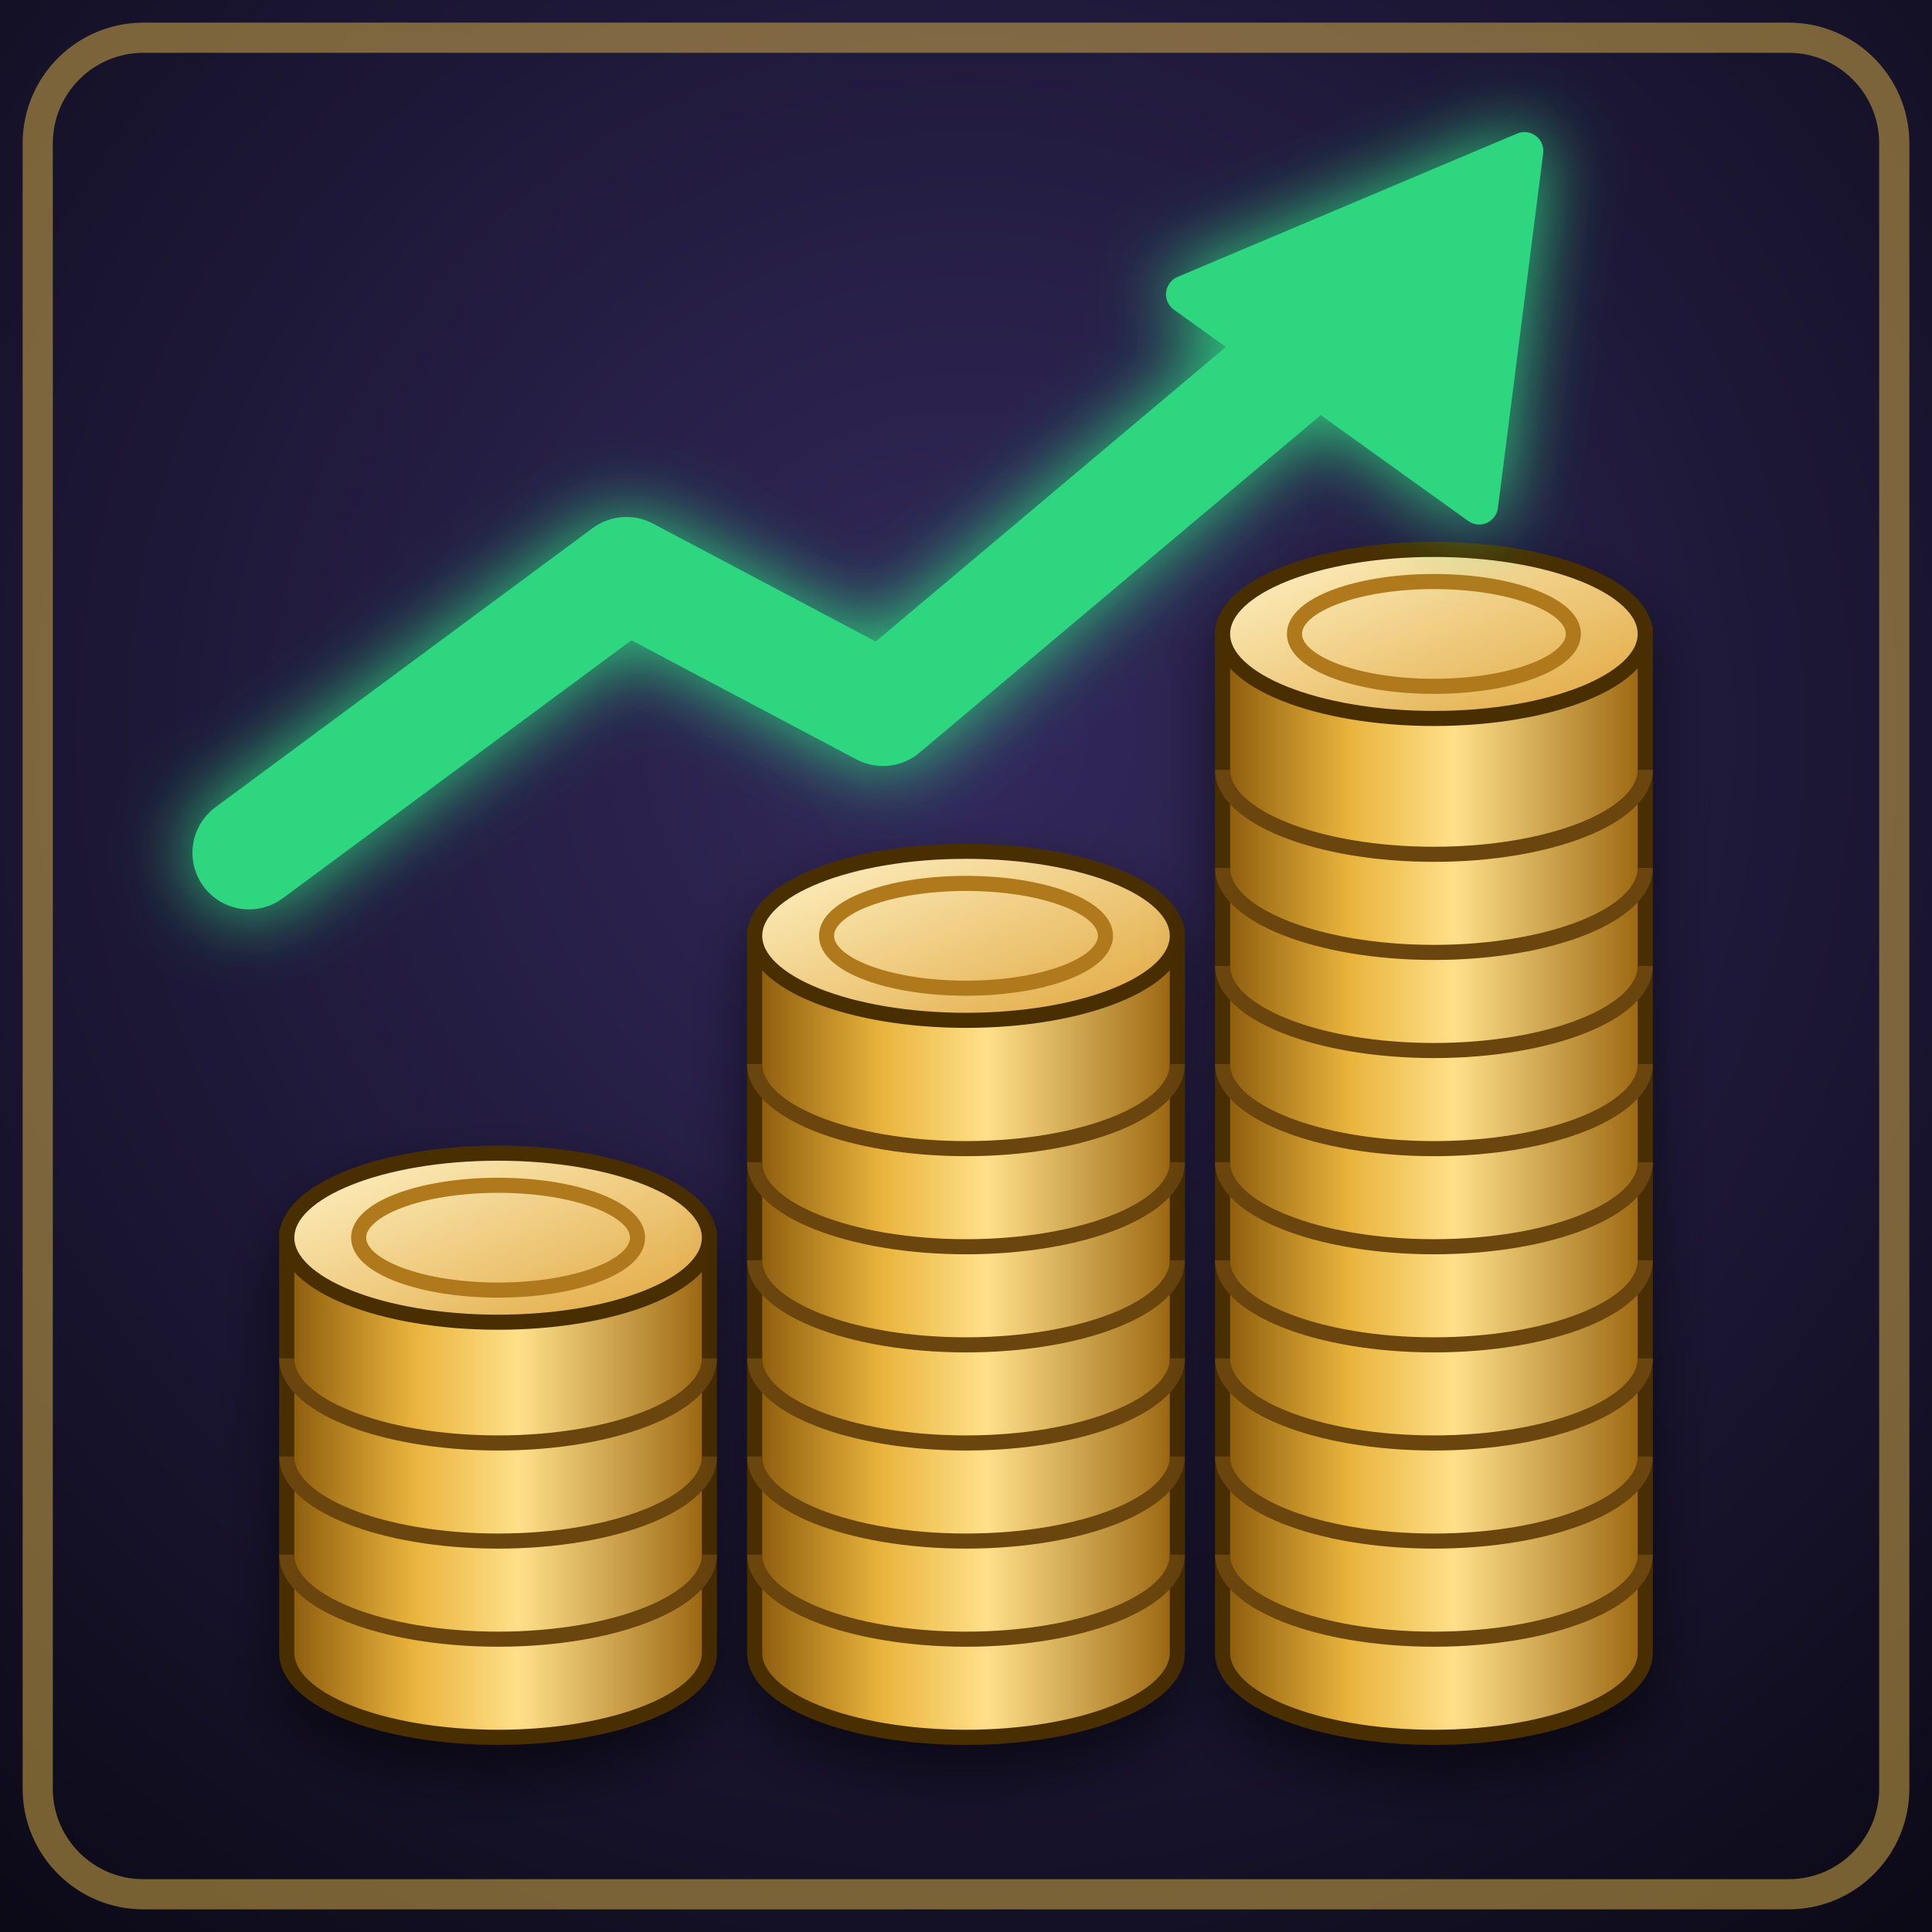
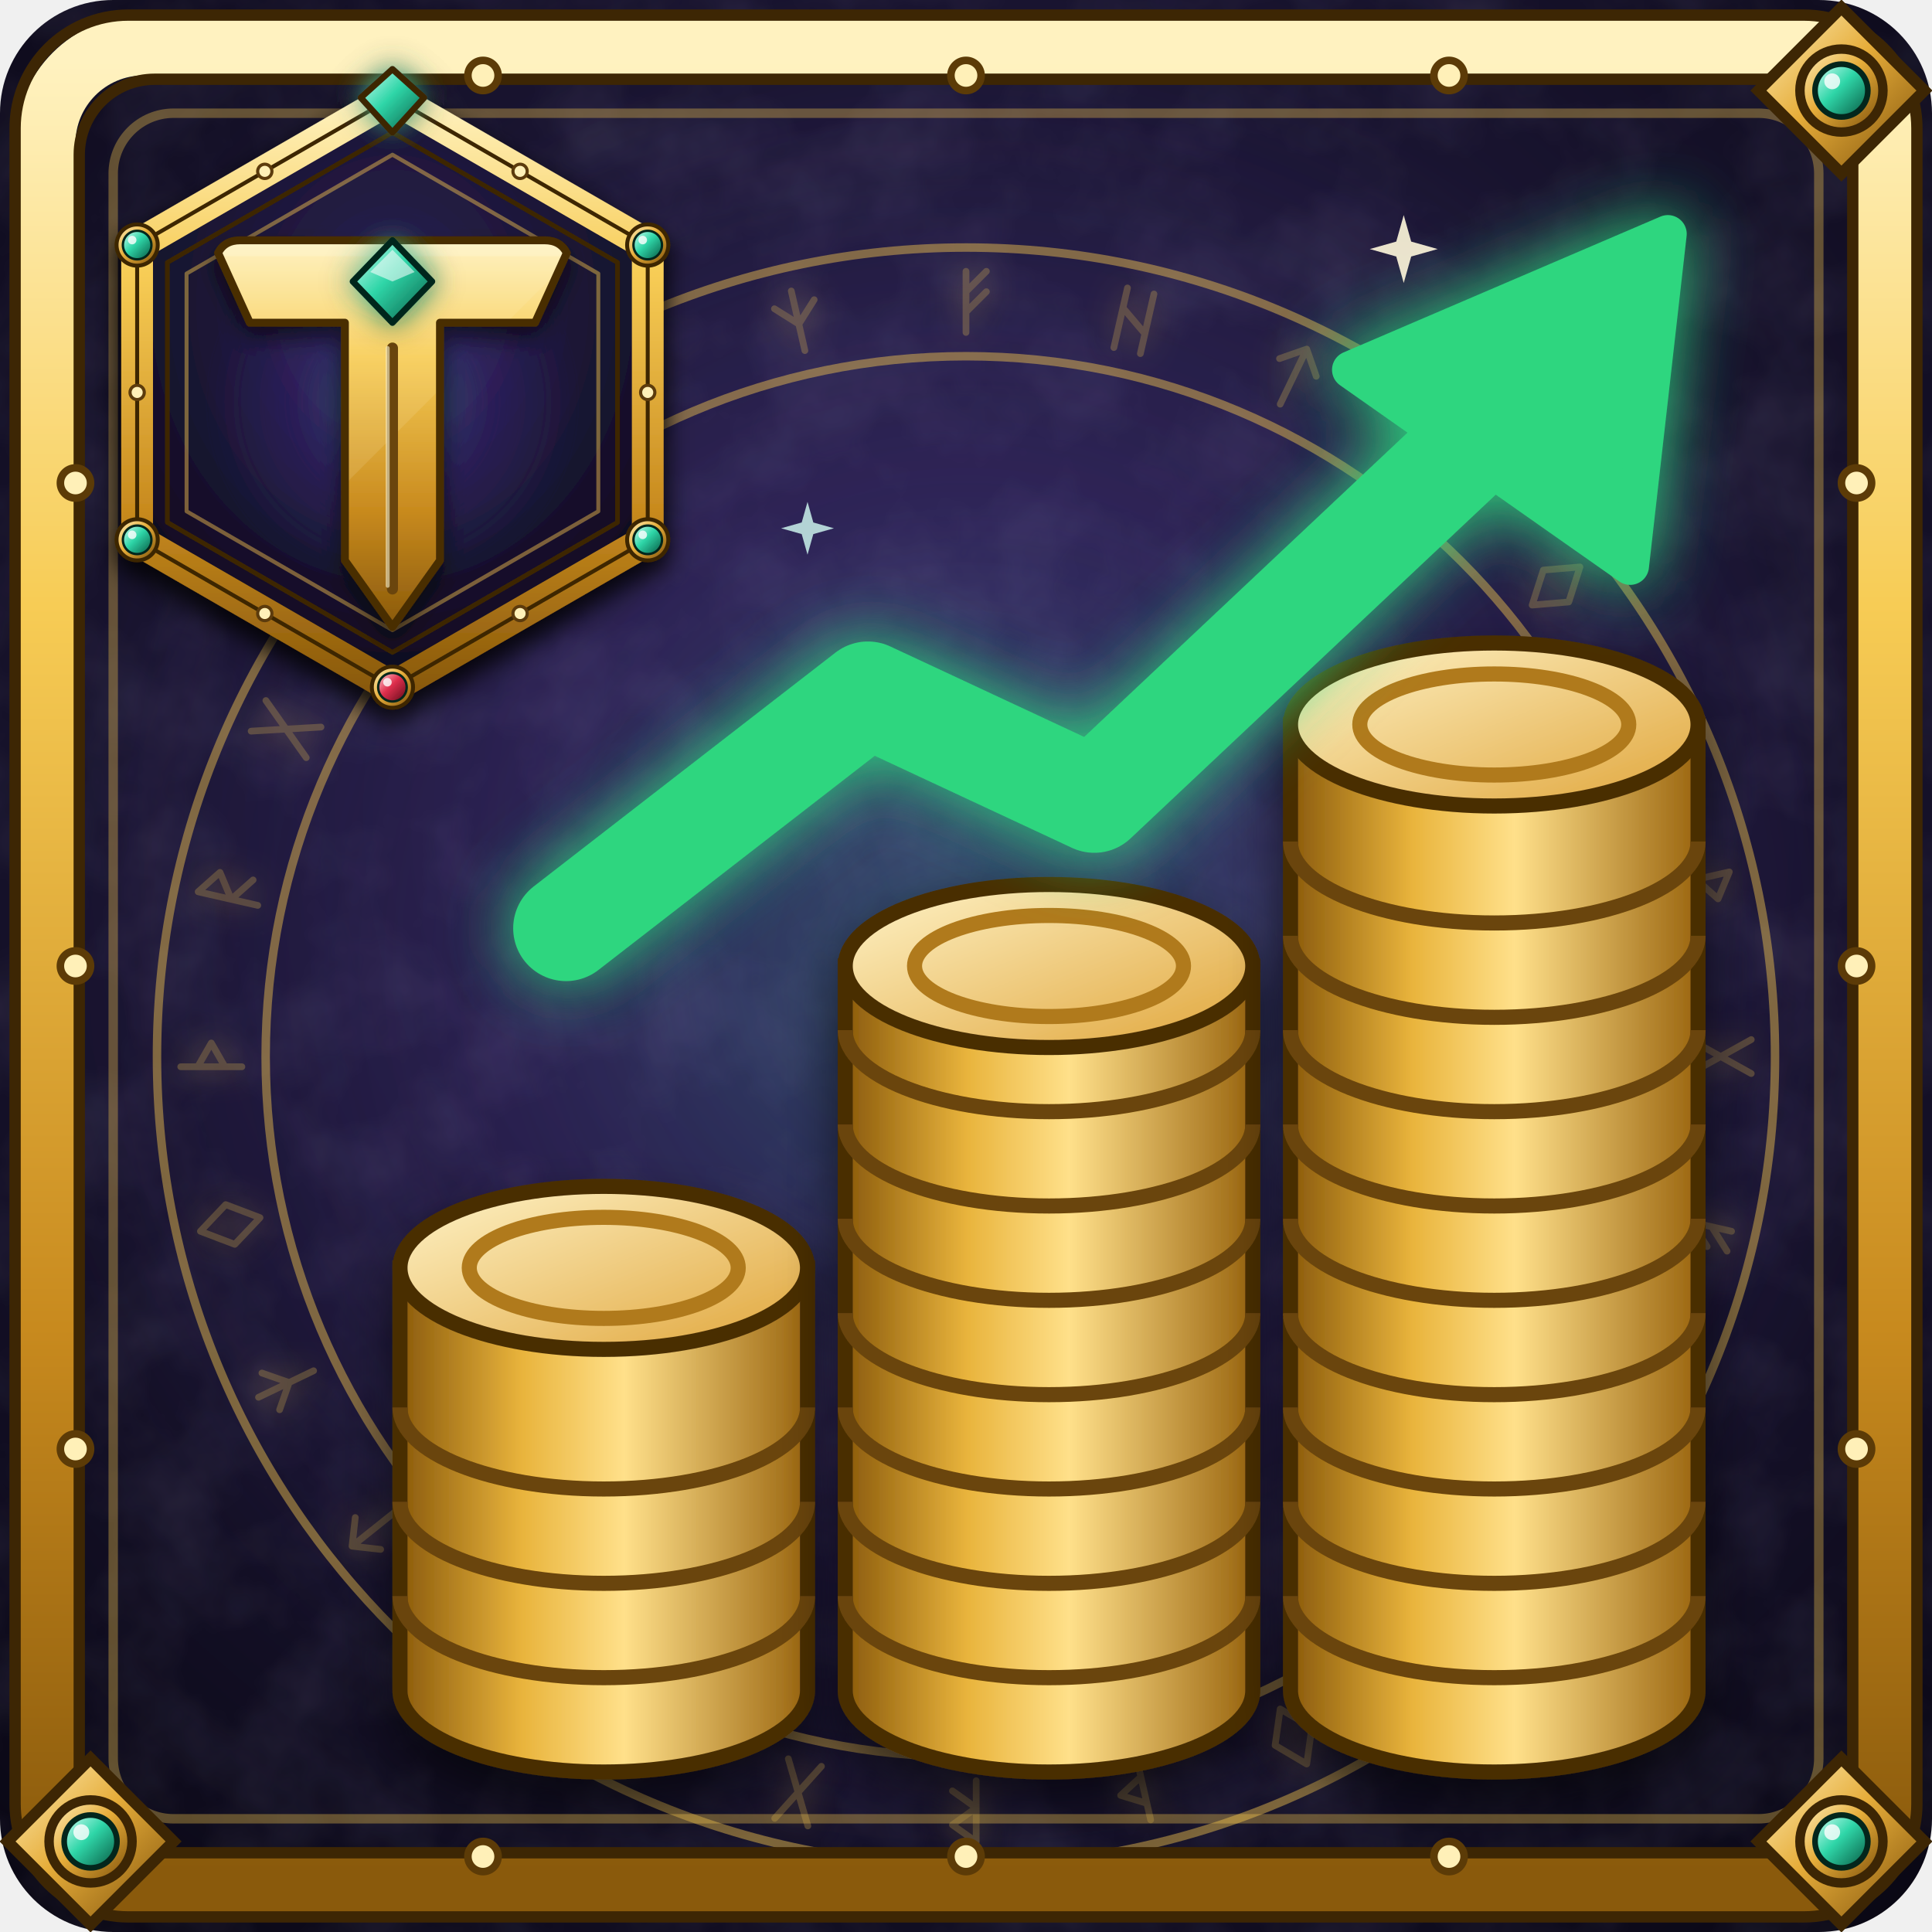
<svg xmlns="http://www.w3.org/2000/svg" viewBox="0 0 512 512">
  <defs>
-     <radialGradient id="bg" cx="50%" cy="38%" r="78%">
-       <stop offset="0" stop-color="#33295c" />
-       <stop offset="0.6" stop-color="#1b1633" />
-       <stop offset="1" stop-color="#0c0a17" />
+     <radialGradient id="bg" cx="50%" cy="42%" r="75%">
+       <stop offset="0" stop-color="#2e2652" />
+       <stop offset="0.55" stop-color="#191430" />
+       <stop offset="1" stop-color="#090713" />
+     </radialGradient>
+     <radialGradient id="arcane" cx="50%" cy="50%" r="50%">
+       <stop offset="0" stop-color="#3fe0c0" stop-opacity="0.35" />
+       <stop offset="0.5" stop-color="#6a4bd8" stop-opacity="0.18" />
+       <stop offset="1" stop-color="#6a4bd8" stop-opacity="0" />
+     </radialGradient>
+     <radialGradient id="hexFill" cx="50%" cy="35%" r="70%">
+       <stop offset="0" stop-color="#2a2150" />
+       <stop offset="1" stop-color="#0d0a1c" />
    </radialGradient>
    <linearGradient id="gold" x1="0" y1="0" x2="0" y2="1">
-       <stop offset="0" stop-color="#fff0b8" />
-       <stop offset="0.35" stop-color="#f6c94f" />
-       <stop offset="1" stop-color="#a66f12" />
+       <stop offset="0" stop-color="#fff2c0" />
+       <stop offset="0.3" stop-color="#f7cc55" />
+       <stop offset="0.7" stop-color="#c88a1e" />
+       <stop offset="1" stop-color="#8a5a0c" />
+     </linearGradient>
+     <linearGradient id="goldDiag" x1="0" y1="0" x2="1" y2="1">
+       <stop offset="0" stop-color="#fff2c0" />
+       <stop offset="0.45" stop-color="#e6ad3a" />
+       <stop offset="1" stop-color="#7a4d08" />
    </linearGradient>
    <linearGradient id="goldSide" x1="0" y1="0" x2="1" y2="0">
      <stop offset="0" stop-color="#8a5a0c" />
      <stop offset="0.3" stop-color="#e9b43c" />
      <stop offset="0.55" stop-color="#ffe08a" />
      <stop offset="1" stop-color="#9a650f" />
    </linearGradient>
    <linearGradient id="goldTop" x1="0" y1="0" x2="1" y2="1">
      <stop offset="0" stop-color="#fff4c9" />
      <stop offset="1" stop-color="#e0a53a" />
    </linearGradient>
    <linearGradient id="gem" x1="0" y1="0" x2="1" y2="1">
-       <stop offset="0" stop-color="#b9fff0" />
-       <stop offset="0.5" stop-color="#2fd6a8" />
-       <stop offset="1" stop-color="#0b7a5c" />
-     </linearGradient>
-     <filter id="glow" x="-50%" y="-50%" width="200%" height="200%">
-       <feGaussianBlur stdDeviation="10" result="b" />
+       <stop offset="0" stop-color="#d4fff5" />
+       <stop offset="0.45" stop-color="#2fd6a8" />
+       <stop offset="1" stop-color="#075640" />
+     </linearGradient>
+     <linearGradient id="ruby" x1="0" y1="0" x2="1" y2="1">
+       <stop offset="0" stop-color="#ffd0d6" />
+       <stop offset="0.45" stop-color="#e0304e" />
+       <stop offset="1" stop-color="#5c0816" />
+     </linearGradient>
+     <filter id="stone" x="0" y="0" width="100%" height="100%">
+       <feTurbulence type="fractalNoise" baseFrequency="0.035" numOctaves="4" seed="7" result="n" />
+       <feColorMatrix in="n" type="matrix" values="0 0 0 0 0.75  0 0 0 0 0.7  0 0 0 0 1  0 0 0 0.9 -0.35" />
+     </filter>
+     <filter id="glow" x="-60%" y="-60%" width="220%" height="220%">
+       <feGaussianBlur stdDeviation="9" result="b" />
      <feMerge>
        <feMergeNode in="b" />
        <feMergeNode in="SourceGraphic" />
      </feMerge>
    </filter>
+     <filter id="softGlow" x="-60%" y="-60%" width="220%" height="220%">
+       <feGaussianBlur stdDeviation="4" result="b" />
+       <feMerge>
+         <feMergeNode in="b" />
+         <feMergeNode in="SourceGraphic" />
+       </feMerge>
+     </filter>
    <filter id="shadow" x="-30%" y="-30%" width="160%" height="160%">
-       <feDropShadow dx="0" dy="8" stdDeviation="8" flood-color="#000" flood-opacity="0.55" />
-     </filter>
+       <feDropShadow dx="0" dy="7" stdDeviation="7" flood-color="#000" flood-opacity="0.6" />
+     </filter>
+     <clipPath id="tClip">
+       <path d="M146 168 Q150 160 160 160 H352 Q362 160 366 168 L346 212 H286 V362 L256 404 L226 362 V212 H166 Z" />
+     </clipPath>
+     <clipPath id="frameClip">
+       <rect width="512" height="512" rx="30" />
+     </clipPath>
  </defs>
-   <rect width="512" height="512" fill="url(#bg)" />
-   <g filter="url(#shadow)">
-     <path d="M76 328 L76 438 A56 22.4 0 0 0 188 438 L188 328 Z" fill="url(#goldSide)" stroke="#4a2f05" stroke-width="4" />
-     <path d="M76 412 A56 22.4 0 0 0 188 412" fill="none" stroke="#6b4508" stroke-width="4" />
-     <path d="M76 386 A56 22.4 0 0 0 188 386" fill="none" stroke="#6b4508" stroke-width="4" />
-     <path d="M76 360 A56 22.4 0 0 0 188 360" fill="none" stroke="#6b4508" stroke-width="4" />
-     <ellipse cx="132" cy="328" rx="56" ry="22.4" fill="url(#goldTop)" stroke="#4a2f05" stroke-width="4" />
-     <ellipse cx="132" cy="328" rx="36.96" ry="13.888" fill="none" stroke="#b07a1c" stroke-width="4" />
+   <g clip-path="url(#frameClip)">
+     <rect width="512" height="512" fill="url(#bg)" />
+     <rect width="512" height="512" filter="url(#stone)" opacity="0.18" />
+     <circle cx="256" cy="256" r="250" fill="url(#arcane)" opacity="0.7" />
+     <g fill="none" stroke="#f6c94f" stroke-width="1.98" stroke-linecap="round" stroke-linejoin="round" opacity="0.28" filter="url(#softGlow)">
+       <path d="M0 -9 V9 M0 -3 L6 -9 M0 3 L6 -3" transform="translate(256 80) rotate(0) scale(0.9)" />
+       <path d="M-4 -9 V9 M4 -9 V9 M-4 -3 L4 3" transform="translate(300.5 85.01) rotate(12.86) scale(0.9)" />
+       <path d="M0 -9 V9 M0 -9 L-6 -3 M0 -9 L6 -3" transform="translate(342.78 99.81) rotate(25.71) scale(0.9)" />
+       <path d="M0 -9 V9 M-6 -5 L0 1 L6 -5" transform="translate(380.7 123.63) rotate(38.57) scale(0.9)" />
+       <path d="M0 -9 L6 0 L0 9 L-6 0 Z" transform="translate(412.37 155.3) rotate(51.43) scale(0.9)" />
+       <path d="M-3 -9 V9 M-3 -4 L4 0 L-3 4" transform="translate(436.19 193.22) rotate(64.29) scale(0.9)" />
+       <path d="M-3 9 V-9 L4 -4 L-3 1 L4 6" transform="translate(450.99 235.5) rotate(77.14) scale(0.9)" />
+       <path d="M-5 -9 L5 9 M5 -9 L-5 9" transform="translate(456 280) rotate(90) scale(0.9)" />
+       <path d="M0 -9 V9 M0 -3 L6 -9 M0 3 L6 -3" transform="translate(450.99 324.5) rotate(102.86) scale(0.9)" />
+       <path d="M-4 -9 V9 M4 -9 V9 M-4 -3 L4 3" transform="translate(436.19 366.78) rotate(115.71) scale(0.9)" />
+       <path d="M0 -9 V9 M0 -9 L-6 -3 M0 -9 L6 -3" transform="translate(412.37 404.7) rotate(128.57) scale(0.9)" />
+       <path d="M0 -9 V9 M-6 -5 L0 1 L6 -5" transform="translate(380.7 436.37) rotate(141.43) scale(0.9)" />
+       <path d="M0 -9 L6 0 L0 9 L-6 0 Z" transform="translate(342.78 460.19) rotate(154.29) scale(0.9)" />
+       <path d="M-3 -9 V9 M-3 -4 L4 0 L-3 4" transform="translate(300.5 474.99) rotate(167.14) scale(0.9)" />
+       <path d="M-3 9 V-9 L4 -4 L-3 1 L4 6" transform="translate(256 480) rotate(180) scale(0.9)" />
+       <path d="M-5 -9 L5 9 M5 -9 L-5 9" transform="translate(211.5 474.99) rotate(192.86) scale(0.9)" />
+       <path d="M0 -9 V9 M0 -3 L6 -9 M0 3 L6 -3" transform="translate(169.22 460.19) rotate(205.71) scale(0.9)" />
+       <path d="M-4 -9 V9 M4 -9 V9 M-4 -3 L4 3" transform="translate(131.3 436.37) rotate(218.57) scale(0.9)" />
+       <path d="M0 -9 V9 M0 -9 L-6 -3 M0 -9 L6 -3" transform="translate(99.63 404.7) rotate(231.43) scale(0.9)" />
+       <path d="M0 -9 V9 M-6 -5 L0 1 L6 -5" transform="translate(75.81 366.78) rotate(244.29) scale(0.9)" />
+       <path d="M0 -9 L6 0 L0 9 L-6 0 Z" transform="translate(61.01 324.5) rotate(257.14) scale(0.9)" />
+       <path d="M-3 -9 V9 M-3 -4 L4 0 L-3 4" transform="translate(56 280) rotate(270) scale(0.9)" />
+       <path d="M-3 9 V-9 L4 -4 L-3 1 L4 6" transform="translate(61.01 235.5) rotate(282.86) scale(0.9)" />
+       <path d="M-5 -9 L5 9 M5 -9 L-5 9" transform="translate(75.81 193.22) rotate(295.71) scale(0.9)" />
+       <path d="M0 -9 V9 M0 -3 L6 -9 M0 3 L6 -3" transform="translate(99.63 155.3) rotate(308.57) scale(0.9)" />
+       <path d="M-4 -9 V9 M4 -9 V9 M-4 -3 L4 3" transform="translate(131.3 123.63) rotate(321.43) scale(0.9)" />
+       <path d="M0 -9 V9 M0 -9 L-6 -3 M0 -9 L6 -3" transform="translate(169.22 99.81) rotate(334.29) scale(0.9)" />
+       <path d="M0 -9 V9 M-6 -5 L0 1 L6 -5" transform="translate(211.5 85.01) rotate(347.14) scale(0.9)" />
+     </g>
+     <circle cx="256" cy="280" r="214.4" fill="none" stroke="#f6c94f" stroke-opacity="0.45" stroke-width="2.25" />
+     <circle cx="256" cy="280" r="185.6" fill="none" stroke="#f6c94f" stroke-opacity="0.45" stroke-width="2.25" />
+     <g filter="url(#shadow)">
+       <path d="M106 336 L106 448 A54 21.6 0 0 0 214 448 L214 336 Z" fill="url(#goldSide)" stroke="#4a2f05" stroke-width="4" />
+       <path d="M106 423 A54 21.6 0 0 0 214 423" fill="none" stroke="#6b4508" stroke-width="4" />
+       <path d="M106 398 A54 21.6 0 0 0 214 398" fill="none" stroke="#6b4508" stroke-width="4" />
+       <path d="M106 373 A54 21.6 0 0 0 214 373" fill="none" stroke="#6b4508" stroke-width="4" />
+       <ellipse cx="160" cy="336" rx="54" ry="21.6" fill="url(#goldTop)" stroke="#4a2f05" stroke-width="4" />
+       <ellipse cx="160" cy="336" rx="35.64" ry="13.392" fill="none" stroke="#b07a1c" stroke-width="4" />
+     </g>
+     <g filter="url(#shadow)">
+       <path d="M224 256 L224 448 A54 21.6 0 0 0 332 448 L332 256 Z" fill="url(#goldSide)" stroke="#4a2f05" stroke-width="4" />
+       <path d="M224 423 A54 21.6 0 0 0 332 423" fill="none" stroke="#6b4508" stroke-width="4" />
+       <path d="M224 398 A54 21.6 0 0 0 332 398" fill="none" stroke="#6b4508" stroke-width="4" />
+       <path d="M224 373 A54 21.6 0 0 0 332 373" fill="none" stroke="#6b4508" stroke-width="4" />
+       <path d="M224 348 A54 21.6 0 0 0 332 348" fill="none" stroke="#6b4508" stroke-width="4" />
+       <path d="M224 323 A54 21.6 0 0 0 332 323" fill="none" stroke="#6b4508" stroke-width="4" />
+       <path d="M224 298 A54 21.6 0 0 0 332 298" fill="none" stroke="#6b4508" stroke-width="4" />
+       <path d="M224 273 A54 21.6 0 0 0 332 273" fill="none" stroke="#6b4508" stroke-width="4" />
+       <ellipse cx="278" cy="256" rx="54" ry="21.6" fill="url(#goldTop)" stroke="#4a2f05" stroke-width="4" />
+       <ellipse cx="278" cy="256" rx="35.64" ry="13.392" fill="none" stroke="#b07a1c" stroke-width="4" />
+     </g>
+     <g filter="url(#shadow)">
+       <path d="M342 192 L342 448 A54 21.6 0 0 0 450 448 L450 192 Z" fill="url(#goldSide)" stroke="#4a2f05" stroke-width="4" />
+       <path d="M342 423 A54 21.6 0 0 0 450 423" fill="none" stroke="#6b4508" stroke-width="4" />
+       <path d="M342 398 A54 21.6 0 0 0 450 398" fill="none" stroke="#6b4508" stroke-width="4" />
+       <path d="M342 373 A54 21.6 0 0 0 450 373" fill="none" stroke="#6b4508" stroke-width="4" />
+       <path d="M342 348 A54 21.6 0 0 0 450 348" fill="none" stroke="#6b4508" stroke-width="4" />
+       <path d="M342 323 A54 21.6 0 0 0 450 323" fill="none" stroke="#6b4508" stroke-width="4" />
+       <path d="M342 298 A54 21.6 0 0 0 450 298" fill="none" stroke="#6b4508" stroke-width="4" />
+       <path d="M342 273 A54 21.6 0 0 0 450 273" fill="none" stroke="#6b4508" stroke-width="4" />
+       <path d="M342 248 A54 21.6 0 0 0 450 248" fill="none" stroke="#6b4508" stroke-width="4" />
+       <path d="M342 223 A54 21.6 0 0 0 450 223" fill="none" stroke="#6b4508" stroke-width="4" />
+       <ellipse cx="396" cy="192" rx="54" ry="21.6" fill="url(#goldTop)" stroke="#4a2f05" stroke-width="4" />
+       <ellipse cx="396" cy="192" rx="35.64" ry="13.392" fill="none" stroke="#b07a1c" stroke-width="4" />
+     </g>
+     <g filter="url(#glow)">
+       <polyline points="150,246 230,184 290,212 392,116" fill="none" stroke="#2fd67f" stroke-width="28" stroke-linecap="round" stroke-linejoin="round" />
+       <polygon points="442,62 432,150 358,98" fill="#2fd67f" stroke="#2fd67f" stroke-width="10" stroke-linejoin="round" />
+     </g>
+     <path d="M372 57 L373.98 64.02 L381 66 L373.98 67.98 L372 75     L370.02 67.98 L363 66 L370.02 64.02 Z" fill="#fff8dc" opacity="0.9" />
+     <path d="M214 133 L215.54 138.46 L221 140 L215.54 141.54 L214 147     L212.46 141.54 L207 140 L212.46 138.46 Z" fill="#d4fff5" opacity="0.8" />
  </g>
-   <g filter="url(#shadow)">
-     <path d="M200 248 L200 438 A56 22.4 0 0 0 312 438 L312 248 Z" fill="url(#goldSide)" stroke="#4a2f05" stroke-width="4" />
-     <path d="M200 412 A56 22.4 0 0 0 312 412" fill="none" stroke="#6b4508" stroke-width="4" />
-     <path d="M200 386 A56 22.4 0 0 0 312 386" fill="none" stroke="#6b4508" stroke-width="4" />
-     <path d="M200 360 A56 22.4 0 0 0 312 360" fill="none" stroke="#6b4508" stroke-width="4" />
-     <path d="M200 334 A56 22.4 0 0 0 312 334" fill="none" stroke="#6b4508" stroke-width="4" />
-     <path d="M200 308 A56 22.4 0 0 0 312 308" fill="none" stroke="#6b4508" stroke-width="4" />
-     <path d="M200 282 A56 22.4 0 0 0 312 282" fill="none" stroke="#6b4508" stroke-width="4" />
-     <ellipse cx="256" cy="248" rx="56" ry="22.4" fill="url(#goldTop)" stroke="#4a2f05" stroke-width="4" />
-     <ellipse cx="256" cy="248" rx="36.96" ry="13.888" fill="none" stroke="#b07a1c" stroke-width="4" />
+   <rect x="12" y="12" width="488" height="488" rx="26" fill="none" stroke="url(#gold)" stroke-width="16" />
+   <rect x="4" y="4" width="504" height="504" rx="30" fill="none" stroke="#3d2604" stroke-width="3" />
+   <rect x="21" y="21" width="470" height="470" rx="20" fill="none" stroke="#3d2604" stroke-width="3" />
+   <rect x="30" y="30" width="452" height="452" rx="16" fill="none" stroke="#f6c94f" stroke-opacity="0.35" stroke-width="2.5" />
+   <polygon points="488,2 510,24 488,46 466,24" fill="url(#goldDiag)" stroke="#3d2604" stroke-width="3" />
+   <circle cx="488" cy="24" r="11" fill="url(#goldDiag)" stroke="#3d2604" stroke-width="2.5" />
+   <circle cx="488" cy="24" r="7" fill="url(#gem)" stroke="#03261c" stroke-width="1.5" />
+   <circle cx="485.55" cy="21.55" r="2.1" fill="#fff" opacity="0.8" />
+   <polygon points="24,466 46,488 24,510 2,488" fill="url(#goldDiag)" stroke="#3d2604" stroke-width="3" />
+   <circle cx="24" cy="488" r="11" fill="url(#goldDiag)" stroke="#3d2604" stroke-width="2.5" />
+   <circle cx="24" cy="488" r="7" fill="url(#gem)" stroke="#03261c" stroke-width="1.5" />
+   <circle cx="21.55" cy="485.55" r="2.1" fill="#fff" opacity="0.8" />
+   <polygon points="488,466 510,488 488,510 466,488" fill="url(#goldDiag)" stroke="#3d2604" stroke-width="3" />
+   <circle cx="488" cy="488" r="11" fill="url(#goldDiag)" stroke="#3d2604" stroke-width="2.5" />
+   <circle cx="488" cy="488" r="7" fill="url(#gem)" stroke="#03261c" stroke-width="1.5" />
+   <circle cx="485.55" cy="485.55" r="2.1" fill="#fff" opacity="0.8" />
+   <circle cx="128" cy="20" r="4" fill="#fff0b8" stroke="#5c3b07" stroke-width="2" />
+   <circle cx="128" cy="492" r="4" fill="#fff0b8" stroke="#5c3b07" stroke-width="2" />
+   <circle cx="20" cy="128" r="4" fill="#fff0b8" stroke="#5c3b07" stroke-width="2" />
+   <circle cx="492" cy="128" r="4" fill="#fff0b8" stroke="#5c3b07" stroke-width="2" />
+   <circle cx="256" cy="20" r="4" fill="#fff0b8" stroke="#5c3b07" stroke-width="2" />
+   <circle cx="256" cy="492" r="4" fill="#fff0b8" stroke="#5c3b07" stroke-width="2" />
+   <circle cx="20" cy="256" r="4" fill="#fff0b8" stroke="#5c3b07" stroke-width="2" />
+   <circle cx="492" cy="256" r="4" fill="#fff0b8" stroke="#5c3b07" stroke-width="2" />
+   <circle cx="384" cy="20" r="4" fill="#fff0b8" stroke="#5c3b07" stroke-width="2" />
+   <circle cx="384" cy="492" r="4" fill="#fff0b8" stroke="#5c3b07" stroke-width="2" />
+   <circle cx="20" cy="384" r="4" fill="#fff0b8" stroke="#5c3b07" stroke-width="2" />
+   <circle cx="492" cy="384" r="4" fill="#fff0b8" stroke="#5c3b07" stroke-width="2" />
+   <g transform="translate(104 104) scale(0.42) translate(-256 -256)" filter="url(#shadow)">
+     <polygon points="256,70 417.08,163 417.08,349 256,442 94.92,349 94.92,163" fill="url(#hexFill)" stroke="url(#gold)" stroke-width="20" stroke-linejoin="round" filter="url(#shadow)" />
+     <polygon points="256,70 417.08,163 417.08,349 256,442 94.92,349 94.92,163" fill="none" stroke="#3d2604" stroke-width="2.5" stroke-linejoin="round" />
+     <polygon points="256,92 398.03,174 398.03,338 256,420 113.97,338 113.97,174" fill="none" stroke="#3d2604" stroke-width="3" stroke-linejoin="round" />
+     <polygon points="256,106 385.9,181 385.9,331 256,406 126.1,331 126.1,181" fill="none" stroke="#f6c94f" stroke-opacity="0.45" stroke-width="2.5" stroke-linejoin="round" />
+     <circle cx="256" cy="262" r="120" fill="url(#arcane)" />
+     <circle cx="336.54" cy="116.5" r="4.5" fill="#fff0b8" stroke="#5c3b07" stroke-width="2" />
+     <circle cx="417.08" cy="256" r="4.5" fill="#fff0b8" stroke="#5c3b07" stroke-width="2" />
+     <circle cx="336.54" cy="395.5" r="4.5" fill="#fff0b8" stroke="#5c3b07" stroke-width="2" />
+     <circle cx="175.46" cy="395.5" r="4.5" fill="#fff0b8" stroke="#5c3b07" stroke-width="2" />
+     <circle cx="94.92" cy="256" r="4.5" fill="#fff0b8" stroke="#5c3b07" stroke-width="2" />
+     <circle cx="175.46" cy="116.5" r="4.5" fill="#fff0b8" stroke="#5c3b07" stroke-width="2" />
+     <circle cx="417.08" cy="163" r="13" fill="url(#goldDiag)" stroke="#3d2604" stroke-width="2.5" />
+     <circle cx="417.08" cy="163" r="9" fill="url(#gem)" stroke="#03261c" stroke-width="1.5" />
+     <circle cx="413.93" cy="159.85" r="2.7" fill="#fff" opacity="0.8" />
+     <circle cx="417.08" cy="349" r="13" fill="url(#goldDiag)" stroke="#3d2604" stroke-width="2.5" />
+     <circle cx="417.08" cy="349" r="9" fill="url(#gem)" stroke="#03261c" stroke-width="1.5" />
+     <circle cx="413.93" cy="345.85" r="2.7" fill="#fff" opacity="0.8" />
+     <circle cx="256" cy="442" r="13" fill="url(#goldDiag)" stroke="#3d2604" stroke-width="2.5" />
+     <circle cx="256" cy="442" r="9" fill="url(#ruby)" stroke="#03261c" stroke-width="1.5" />
+     <circle cx="252.85" cy="438.85" r="2.7" fill="#fff" opacity="0.8" />
+     <circle cx="94.92" cy="349" r="13" fill="url(#goldDiag)" stroke="#3d2604" stroke-width="2.5" />
+     <circle cx="94.92" cy="349" r="9" fill="url(#gem)" stroke="#03261c" stroke-width="1.5" />
+     <circle cx="91.77" cy="345.85" r="2.7" fill="#fff" opacity="0.8" />
+     <circle cx="94.92" cy="163" r="13" fill="url(#goldDiag)" stroke="#3d2604" stroke-width="2.5" />
+     <circle cx="94.92" cy="163" r="9" fill="url(#gem)" stroke="#03261c" stroke-width="1.5" />
+     <circle cx="91.77" cy="159.85" r="2.7" fill="#fff" opacity="0.8" />
+     <g filter="url(#shadow)">
+       <path d="M146 168 Q150 160 160 160 H352 Q362 160 366 168 L346 212 H286 V362 L256 404 L226 362 V212 H166 Z" fill="url(#gold)" />
+       <g clip-path="url(#tClip)">
+         <polygon points="120,140 400,140 120,420" fill="#fff6d6" opacity="0.12" />
+         <rect x="140" y="160" width="240" height="10" fill="#fff6d6" opacity="0.35" />
+       </g>
+       <path d="M146 168 Q150 160 160 160 H352 Q362 160 366 168 L346 212 H286 V362 L256 404 L226 362 V212 H166 Z" fill="none" stroke="#4a2f05" stroke-width="5" stroke-linejoin="round" />
+       <path d="M256 228 V380" stroke="#6b4508" stroke-width="7" stroke-linecap="round" />
+       <path d="M253 228 V378" stroke="#fff6d2" stroke-opacity="0.6" stroke-width="2.5" stroke-linecap="round" />
+     </g>
+     <g filter="url(#glow)">
+       <polygon points="256,52 276,70 256,92 236,70" fill="url(#gem)" stroke="#3d2604" stroke-width="4" stroke-linejoin="round" />
+       <polygon points="256,160 281,186 256,212 231,186" fill="url(#gem)" stroke="#03261c" stroke-width="4" stroke-linejoin="round" />
+     </g>
+     <polygon points="256,166 270,180 256,186 242,180" fill="#fff" opacity="0.55" />
  </g>
-   <g filter="url(#shadow)">
-     <path d="M324 168 L324 438 A56 22.4 0 0 0 436 438 L436 168 Z" fill="url(#goldSide)" stroke="#4a2f05" stroke-width="4" />
-     <path d="M324 412 A56 22.4 0 0 0 436 412" fill="none" stroke="#6b4508" stroke-width="4" />
-     <path d="M324 386 A56 22.4 0 0 0 436 386" fill="none" stroke="#6b4508" stroke-width="4" />
-     <path d="M324 360 A56 22.4 0 0 0 436 360" fill="none" stroke="#6b4508" stroke-width="4" />
-     <path d="M324 334 A56 22.4 0 0 0 436 334" fill="none" stroke="#6b4508" stroke-width="4" />
-     <path d="M324 308 A56 22.4 0 0 0 436 308" fill="none" stroke="#6b4508" stroke-width="4" />
-     <path d="M324 282 A56 22.4 0 0 0 436 282" fill="none" stroke="#6b4508" stroke-width="4" />
-     <path d="M324 256 A56 22.4 0 0 0 436 256" fill="none" stroke="#6b4508" stroke-width="4" />
-     <path d="M324 230 A56 22.4 0 0 0 436 230" fill="none" stroke="#6b4508" stroke-width="4" />
-     <path d="M324 204 A56 22.4 0 0 0 436 204" fill="none" stroke="#6b4508" stroke-width="4" />
-     <ellipse cx="380" cy="168" rx="56" ry="22.4" fill="url(#goldTop)" stroke="#4a2f05" stroke-width="4" />
-     <ellipse cx="380" cy="168" rx="36.96" ry="13.888" fill="none" stroke="#b07a1c" stroke-width="4" />
-   </g>
-   <g filter="url(#glow)">
-     <polyline points="66,226 166,152 234,188 360,82" fill="none" stroke="#2fd67f" stroke-width="30" stroke-linecap="round" stroke-linejoin="round" />
-     <polygon points="404,40 392,134 314,78" fill="#2fd67f" stroke="#2fd67f" stroke-width="10" stroke-linejoin="round" />
-   </g>
-   <rect x="10" y="10" width="492" height="492" rx="28" fill="none" stroke="#f6c94f" stroke-opacity="0.45" stroke-width="8" />
</svg>
